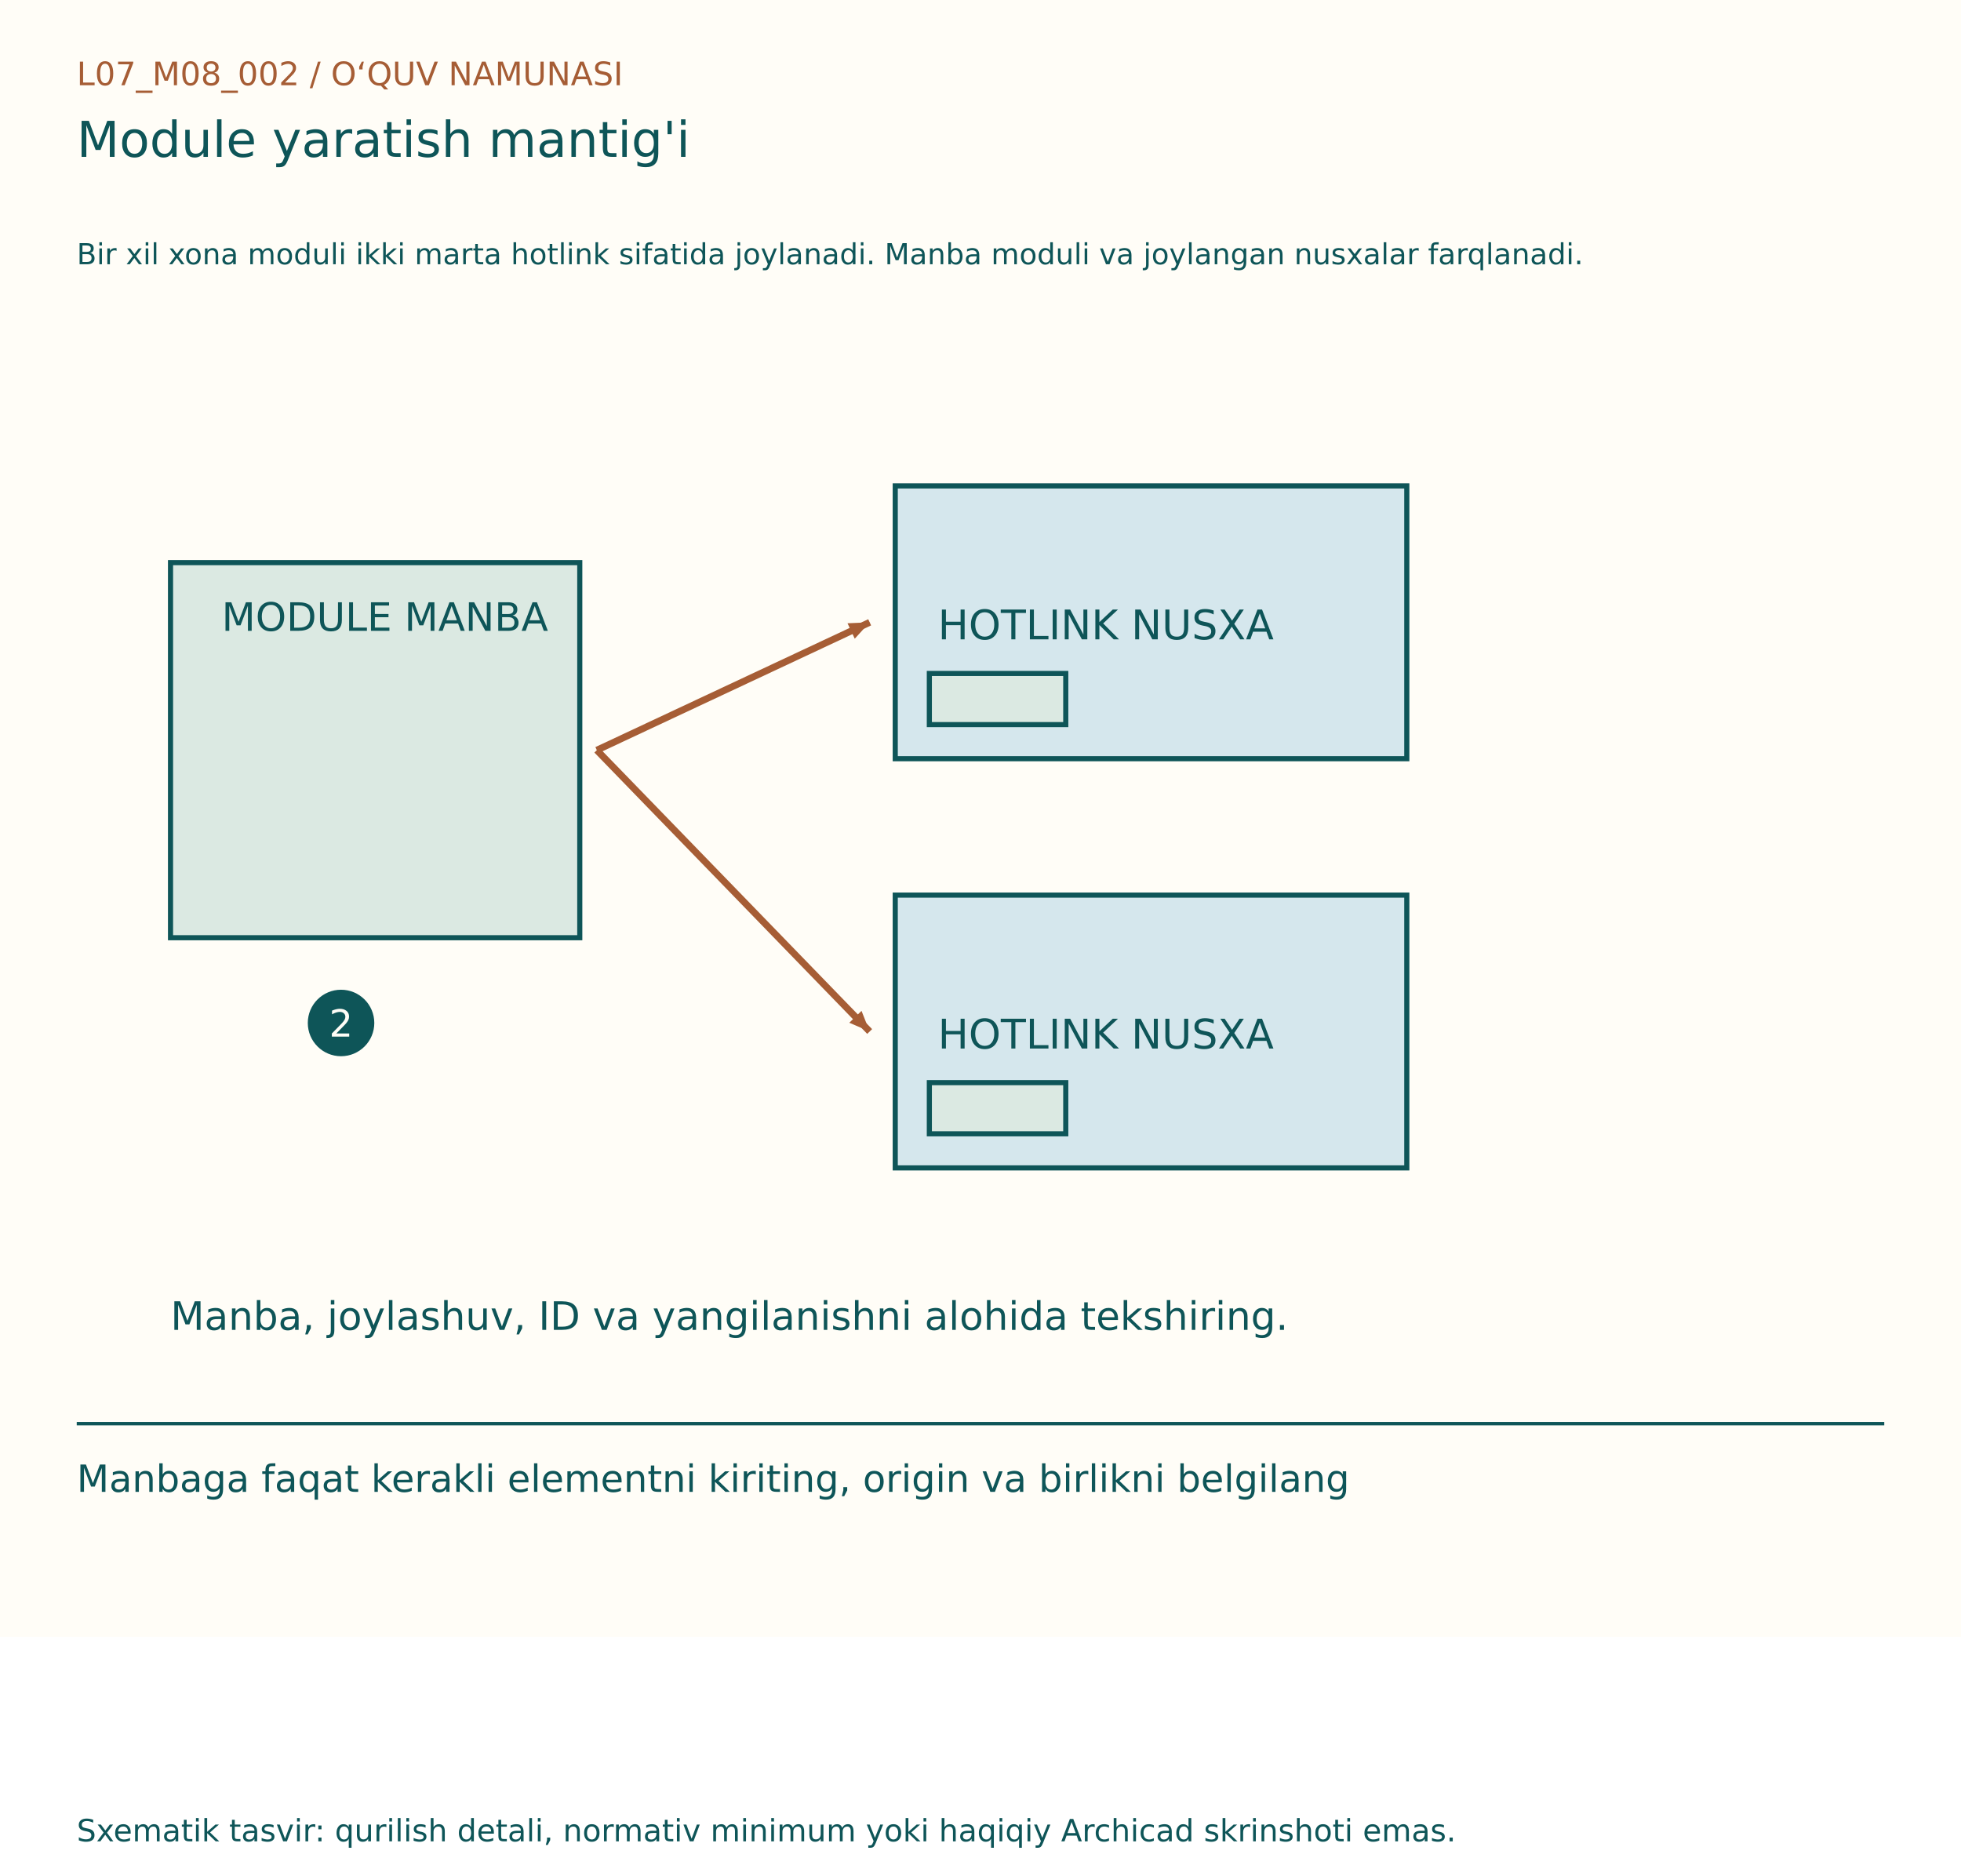
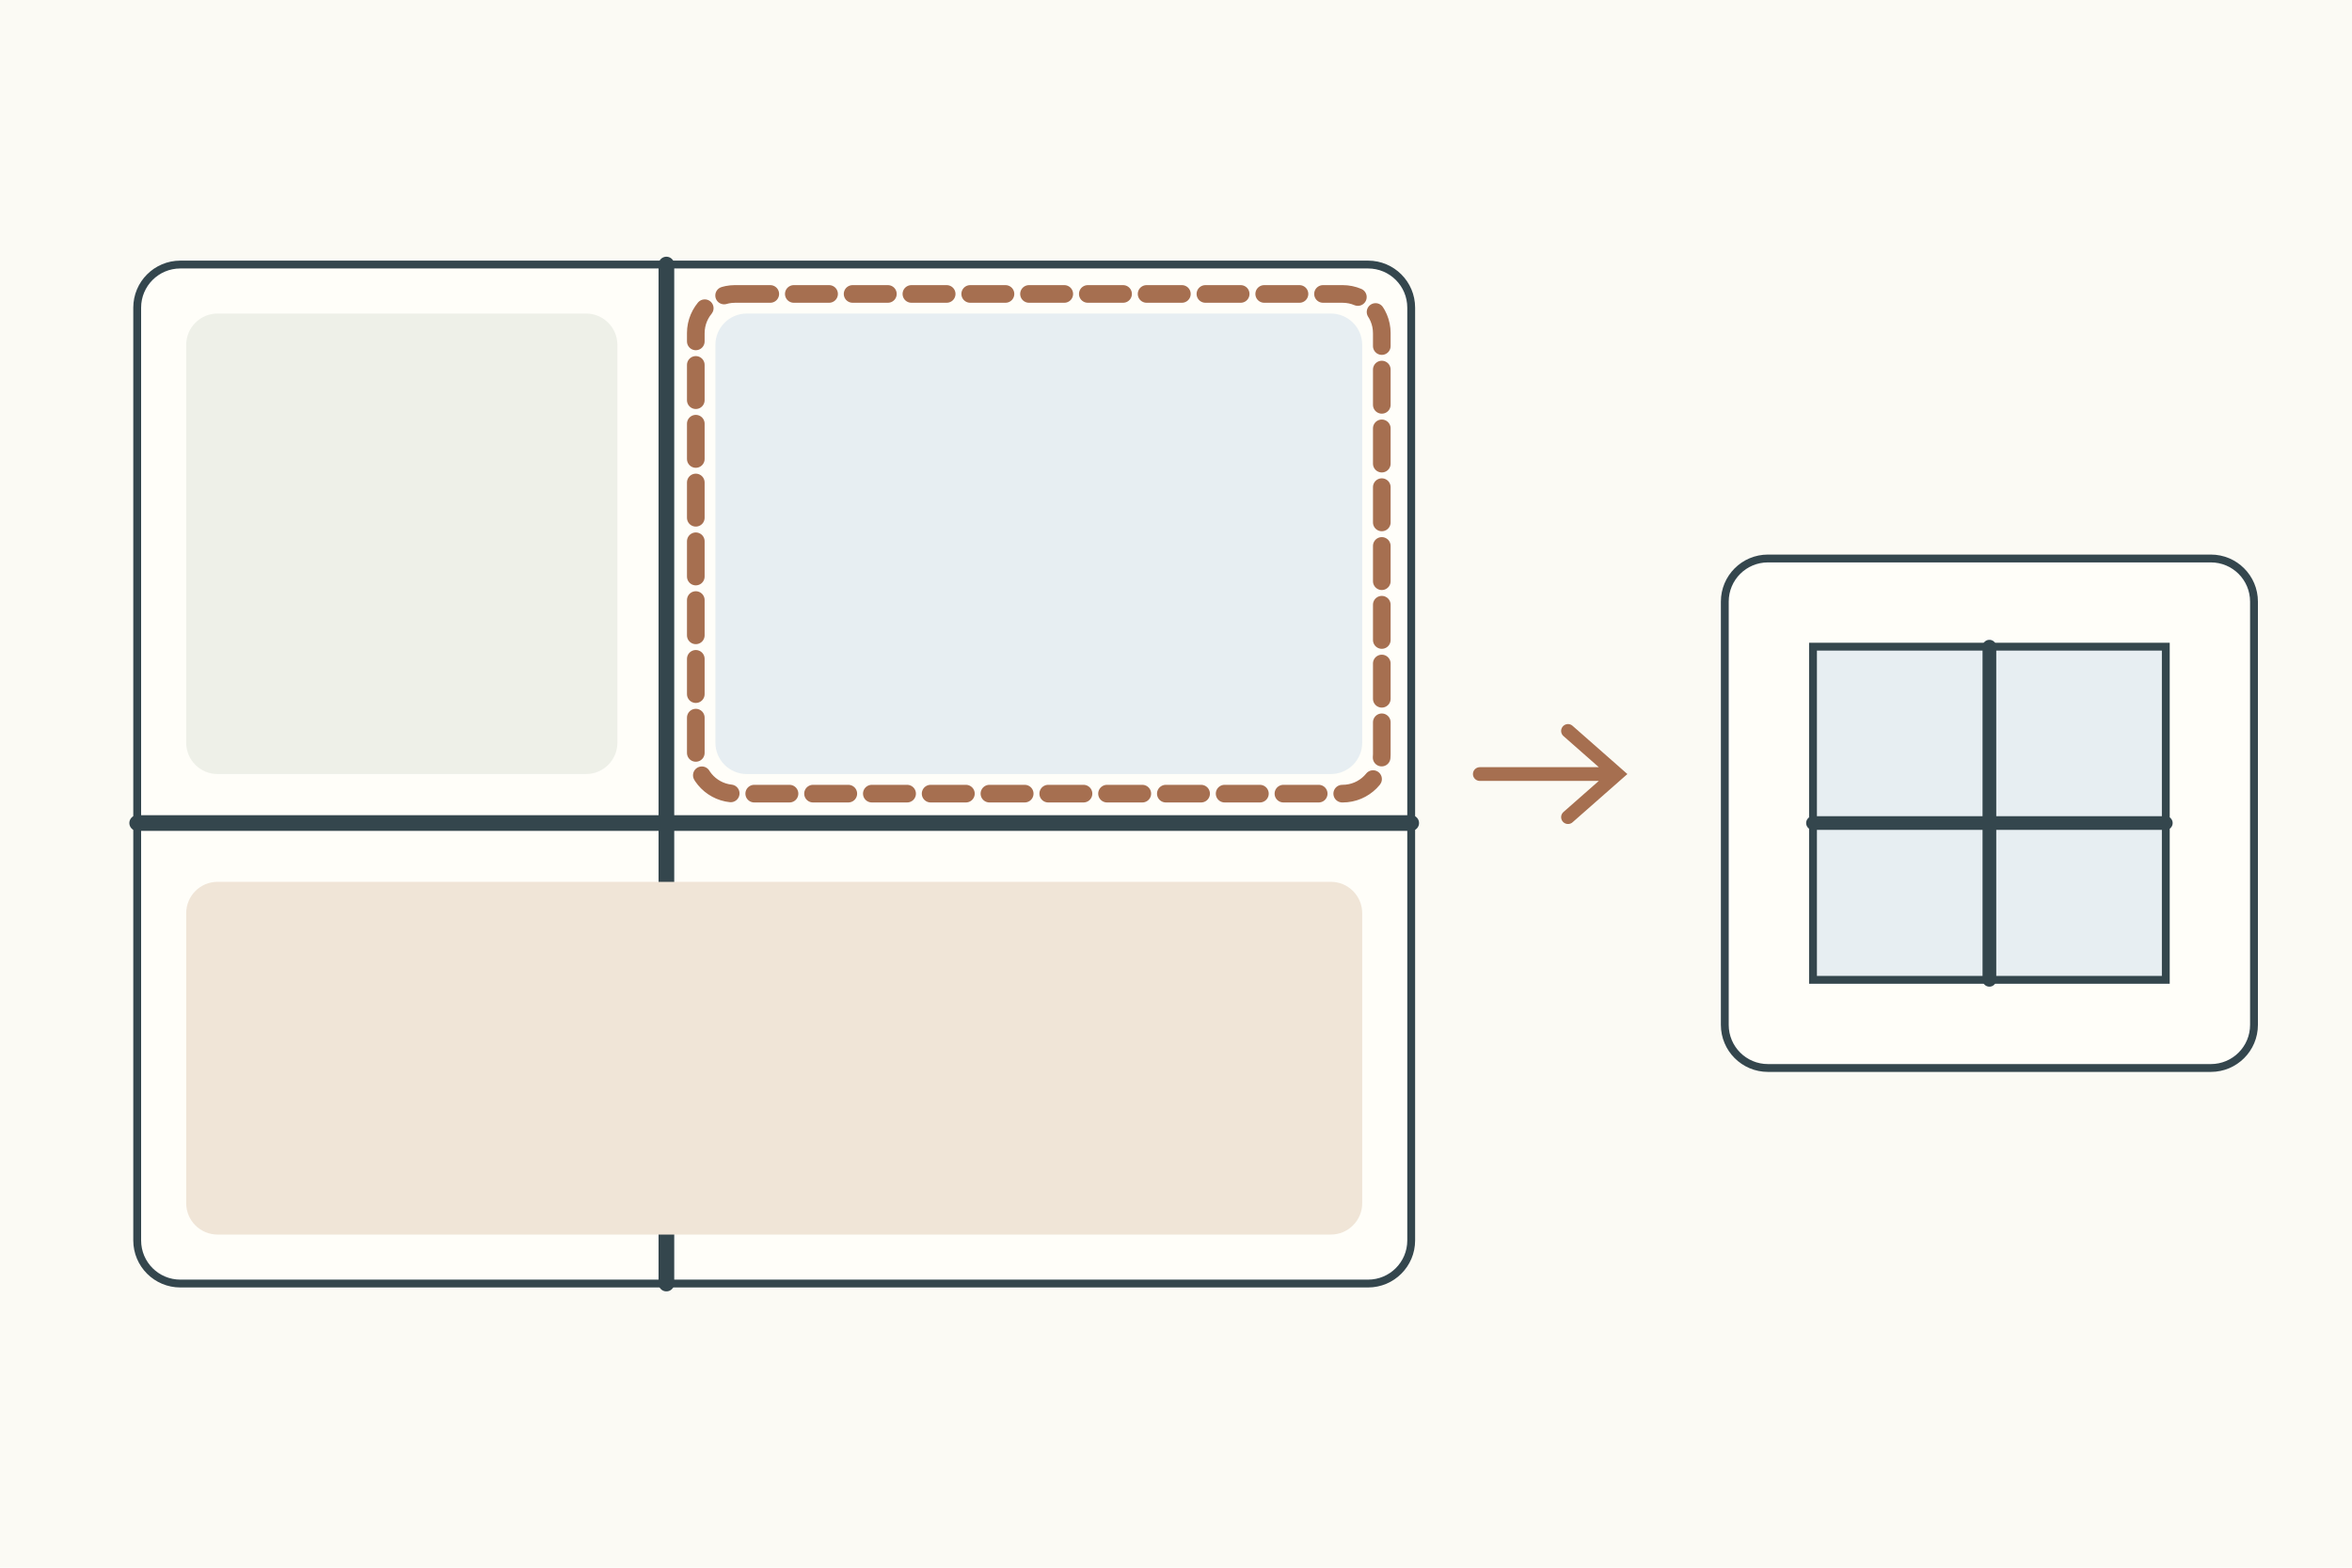
- <svg xmlns="http://www.w3.org/2000/svg" width="1150" height="1100" viewBox="0 0 1150 1100">
-   <rect width="1150" height="960" fill="#FFFDF7" />
-   <g font-family="DejaVu Sans, Segoe UI, sans-serif">
-     <text x="45" y="50" font-size="19" fill="#A65D35">L07_M08_002  /  O‘QUV NAMUNASI</text>
-     <text x="45" y="92" font-size="29" fill="#0E5558">Module yaratish mantig'i</text>
-     <text x="45" y="155" font-size="17" fill="#0E5558">Bir xil xona moduli ikki marta hotlink sifatida joylanadi. Manba moduli va joylangan nusxalar farqlanadi.</text>
-     <g transform="translate(0,80)">
-       <rect x="100" y="250" width="240" height="220" fill="#DBE9E2" stroke="#0E5558" stroke-width="3" />
-       <text x="130" y="290" font-size="23" fill="#0E5558">MODULE MANBA</text>
-       <line x1="350" y1="360" x2="510" y2="285" stroke="#A65D35" stroke-width="4" />
-       <path d="M510, 285 l-12,-5 l0,10 Z" fill="#A65D35" transform="rotate(-25.11483 510 285)" />
-       <rect x="525" y="205" width="300" height="160" fill="#D5E7ED" stroke="#0E5558" stroke-width="3" />
-       <text x="550" y="295" font-size="24" fill="#0E5558">HOTLINK NUSXA</text>
-       <rect x="545" y="315" width="80" height="30" fill="#DBE9E2" stroke="#0E5558" stroke-width="3" />
-       <line x1="350" y1="360" x2="510" y2="525" stroke="#A65D35" stroke-width="4" />
-       <path d="M510, 525 l-12,-5 l0,10 Z" fill="#A65D35" transform="rotate(45.8814 510 525)" />
-       <rect x="525" y="445" width="300" height="160" fill="#D5E7ED" stroke="#0E5558" stroke-width="3" />
-       <text x="550" y="535" font-size="24" fill="#0E5558">HOTLINK NUSXA</text>
-       <rect x="545" y="555" width="80" height="30" fill="#DBE9E2" stroke="#0E5558" stroke-width="3" />
-       <circle cx="200" cy="520" r="18" fill="#0E5558" stroke="#0E5558" stroke-width="3" />
-       <text x="193" y="528" font-size="22" fill="#FFFDF7">2</text>
-       <text x="100" y="700" font-size="23" fill="#0E5558">Manba, joylashuv, ID va yangilanishni alohida tekshiring.</text>
+ <svg xmlns="http://www.w3.org/2000/svg" width="1200" height="800">
+   <rect width="1200" height="800" fill="#fbfaf4" />
+   <g stroke="#34464d" stroke-width="4" fill="none" stroke-linecap="round">
+     <g transform="translate(70 135)">
+       <rect width="650" height="520" rx="22" fill="#fffef9" />
+       <path d="M270 0v520M0 285h650" stroke-width="8" />
+       <rect x="25" y="25" width="220" height="235" rx="16" fill="#eef0e8" stroke="none" />
+       <rect x="295" y="25" width="330" height="235" rx="16" fill="#e7eef2" stroke="none" />
+       <rect x="25" y="315" width="600" height="180" rx="16" fill="#f0e5d7" stroke="none" />
+       <rect x="285" y="15" width="350" height="255" rx="20" fill="none" stroke="#a66f50" stroke-width="9" stroke-dasharray="18 12" />
+       <path d="M685 260h70m-25-22 25 22-25 22" stroke="#a66f50" stroke-width="7" />
+       <g transform="translate(810 150)">
+         <rect width="270" height="260" rx="22" fill="#fffef9" />
+         <rect x="45" y="45" width="180" height="170" fill="#e7eef2" />
+         <path d="M135 45v170M45 135h180" stroke-width="7" />
+       </g>
    </g>
-     <line x1="45" y1="835" x2="1105" y2="835" stroke="#0E5558" stroke-width="2" />
-     <text x="45" y="875" font-size="22" fill="#0E5558">Manbaga faqat kerakli elementni kiriting, origin va birlikni belgilang</text>
-     <text x="45" y="1080" font-size="18" fill="#0E5558">Sxematik tasvir: qurilish detali, normativ minimum yoki haqiqiy Archicad skrinshoti emas.</text>
  </g>
</svg>
